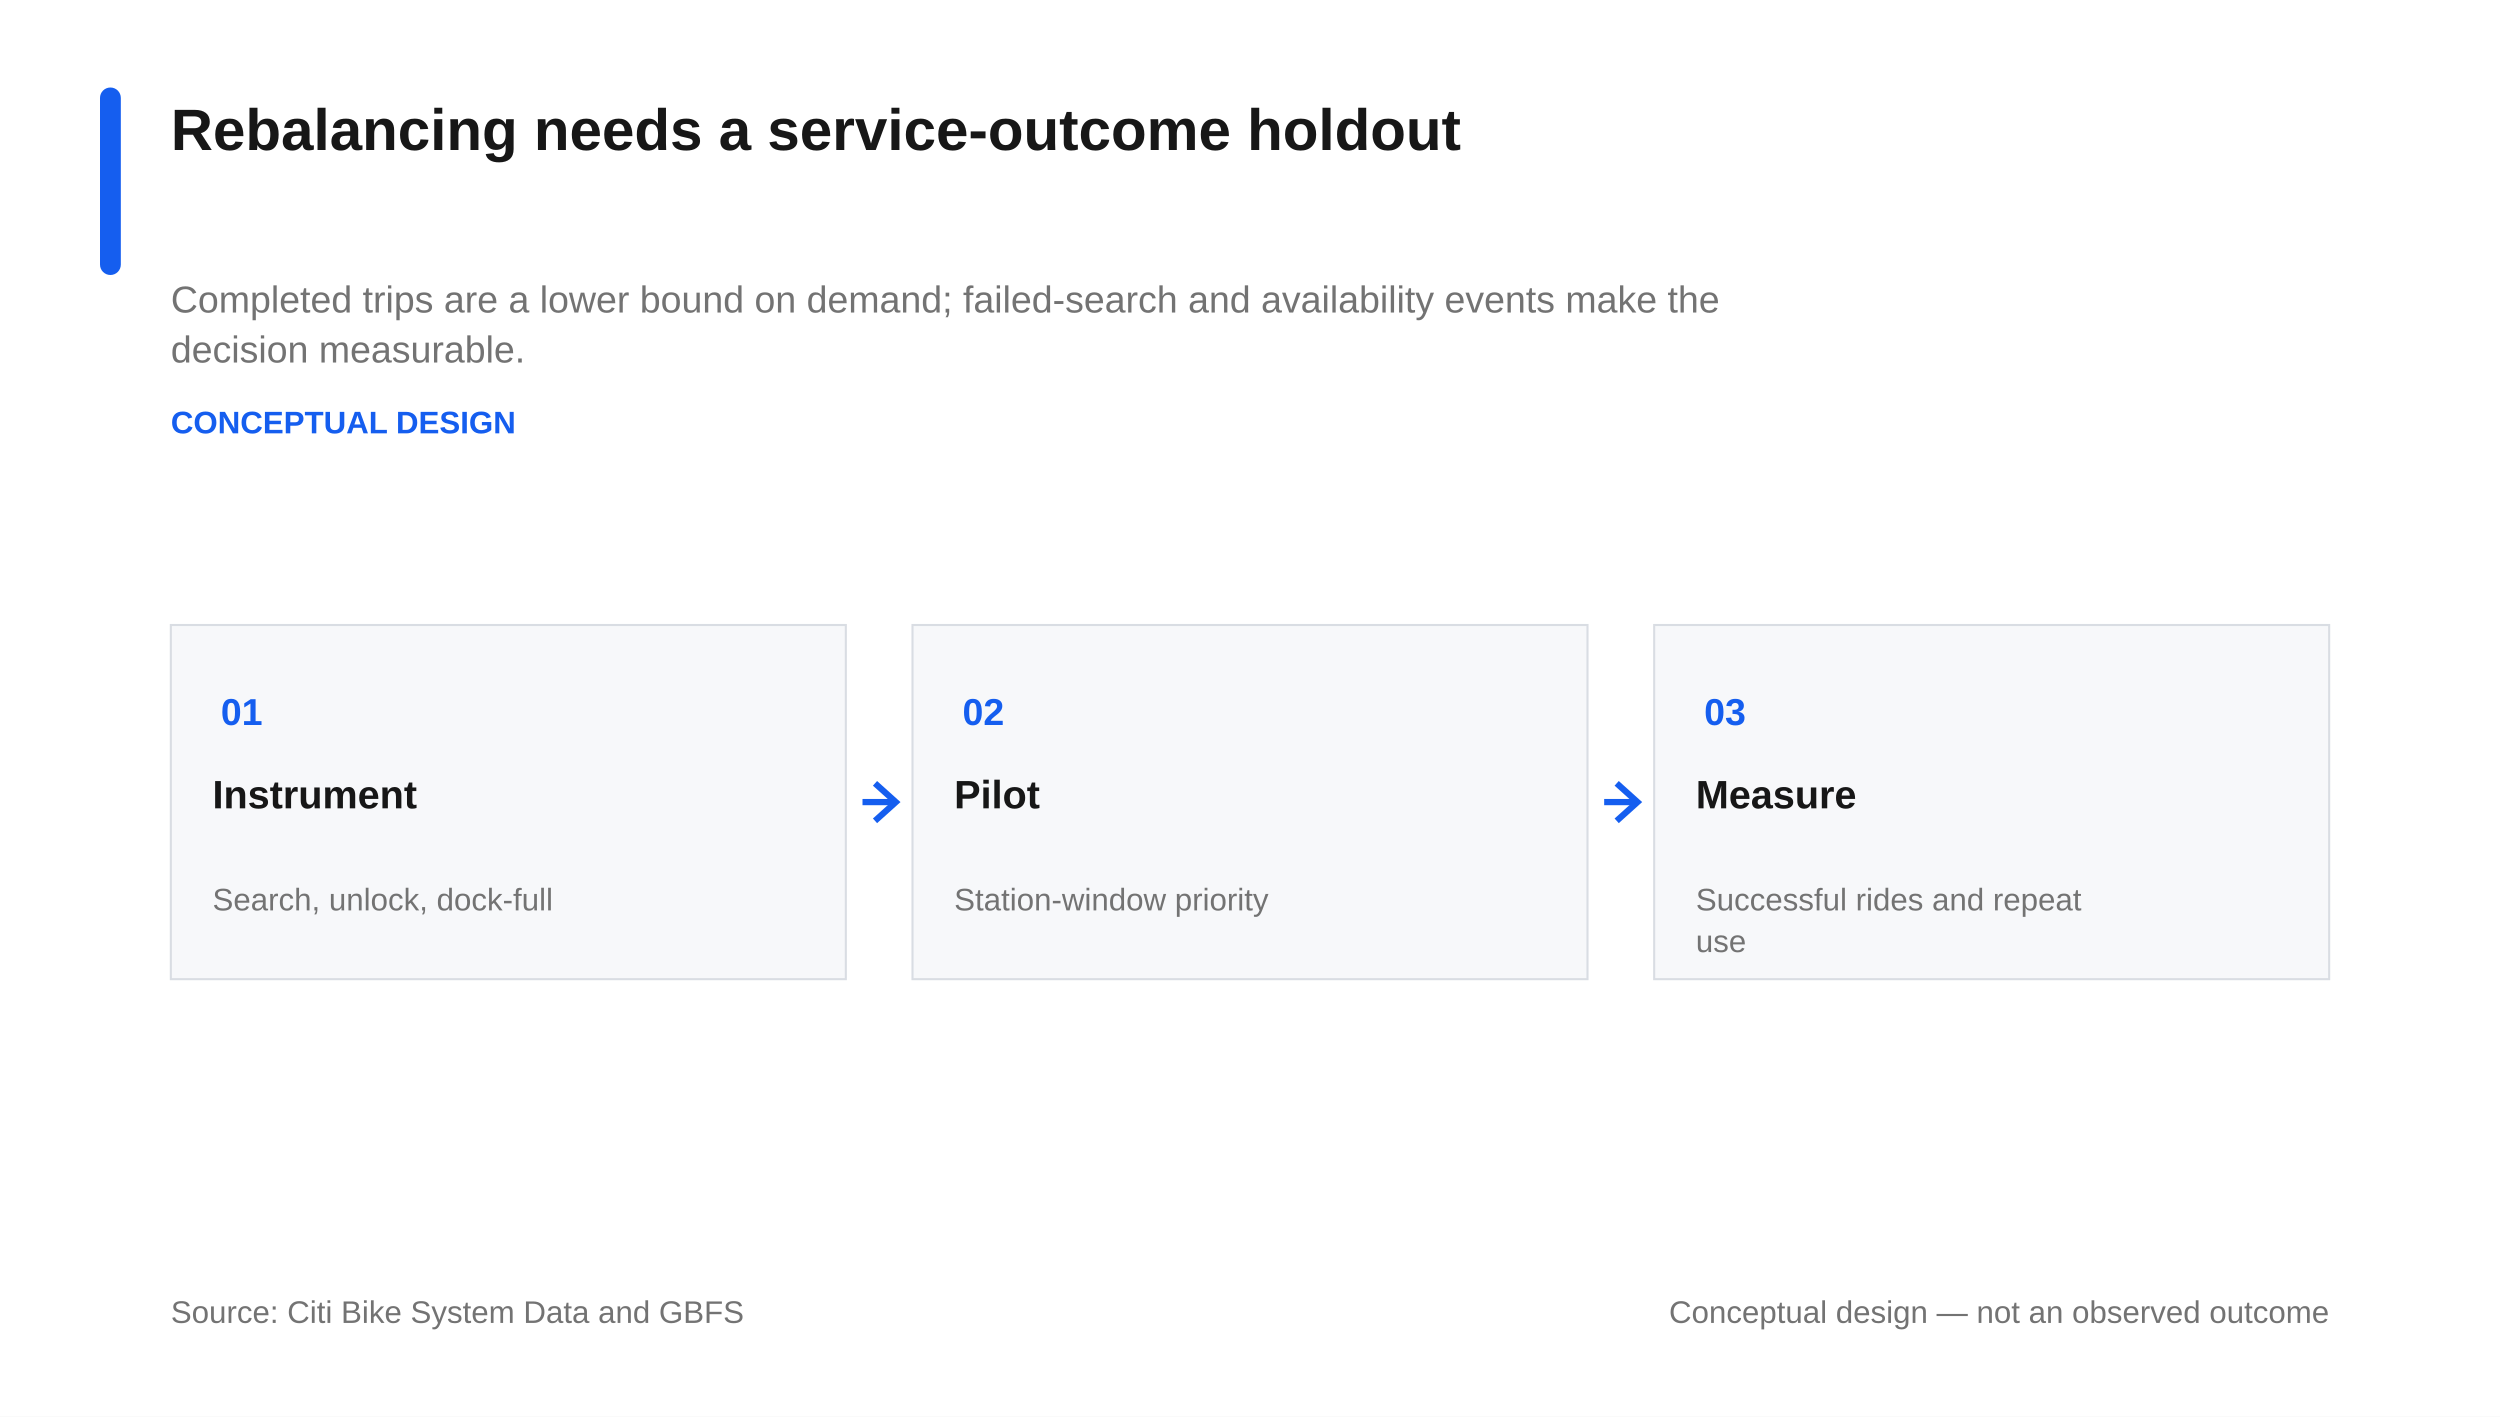
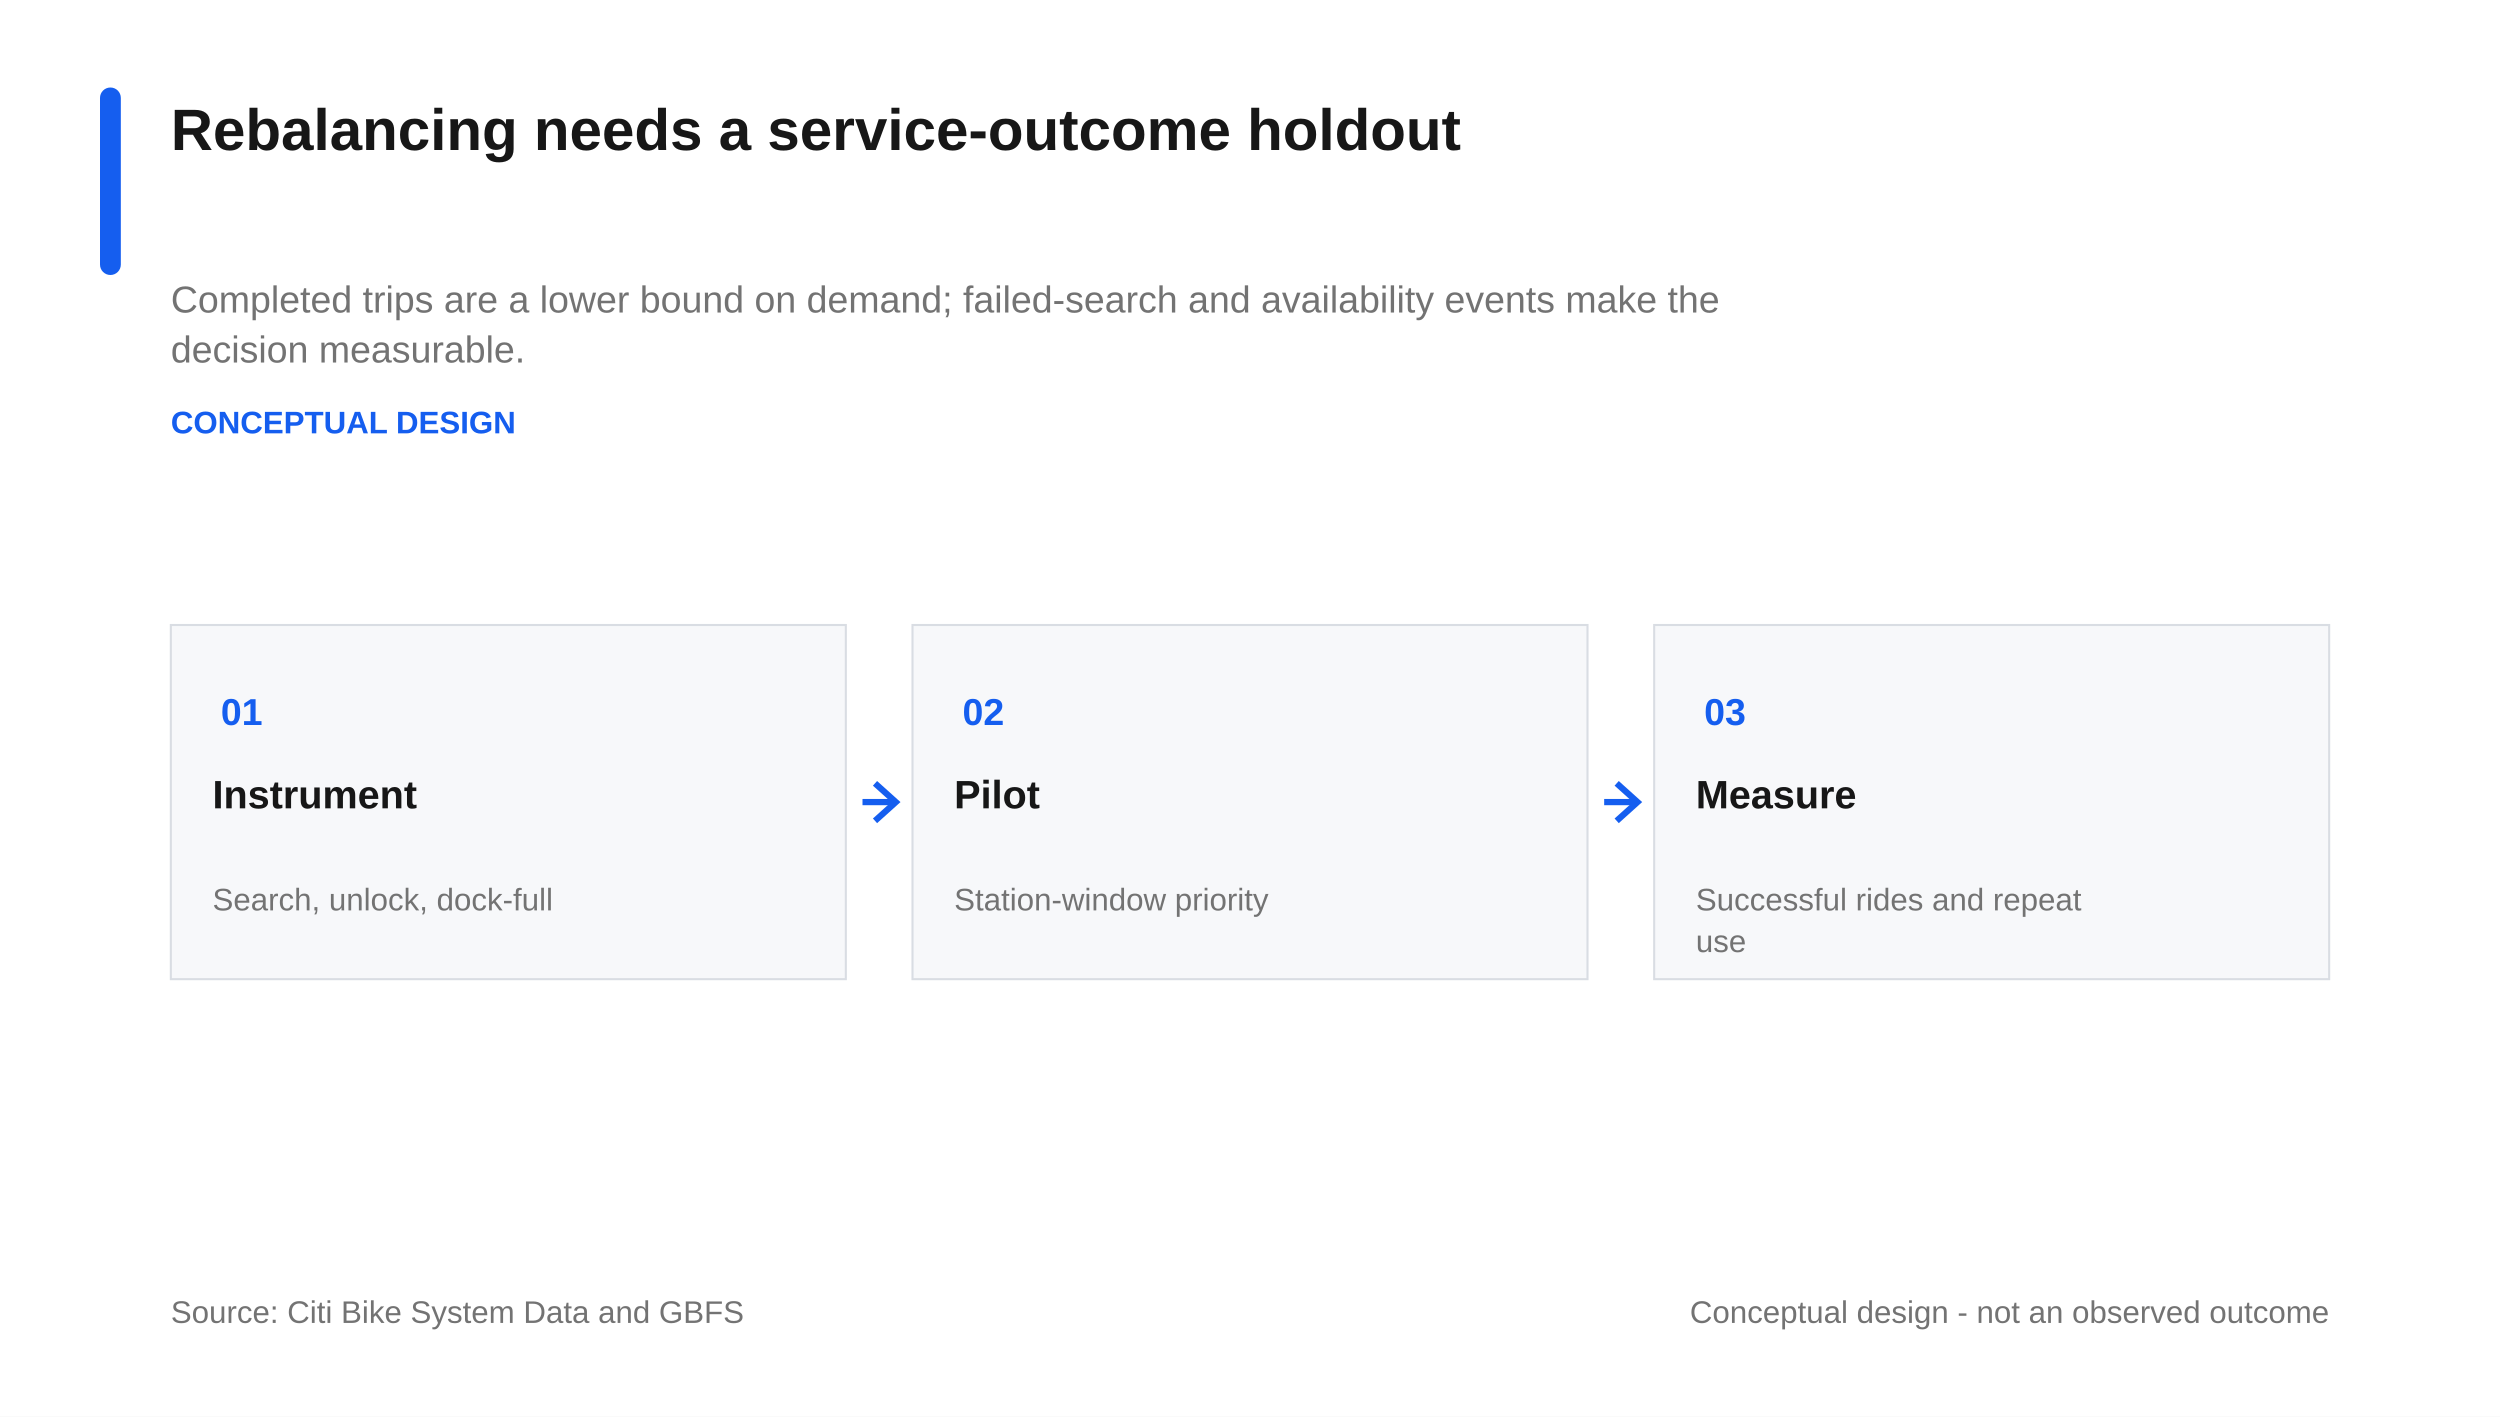
<svg xmlns="http://www.w3.org/2000/svg" width="1200" height="680" viewBox="0 0 1200 680" role="img" aria-labelledby="title desc">
  <rect width="1200" height="680" fill="#ffffff" />
  <rect x="48" y="42" width="10" height="90" rx="5" fill="#155eef" />
  <text x="82" y="72" fill="#171717" font-family="Arial, sans-serif" font-size="28px" font-weight="700" text-anchor="start">Rebalancing needs a service-outcome holdout</text>
  <text x="82" y="150" fill="#737373" font-family="Arial, sans-serif" font-size="18px" font-weight="400" text-anchor="start">Completed trips are a lower bound on demand; failed-search and availability events make the</text>
  <text x="82" y="174" fill="#737373" font-family="Arial, sans-serif" font-size="18px" font-weight="400" text-anchor="start">decision measurable.</text>
  <text x="82" y="208" fill="#155eef" font-family="Arial, sans-serif" font-size="15px" font-weight="700" text-anchor="start">CONCEPTUAL DESIGN</text>
  <rect x="82.0" y="300" width="324.0" height="170" fill="#f7f8fa" stroke="#d9dde3" />
  <text x="106.0" y="348" fill="#155eef" font-family="Arial, sans-serif" font-size="18px" font-weight="700" text-anchor="start">01</text>
  <text x="102.0" y="388" fill="#171717" font-family="Arial, sans-serif" font-size="19px" font-weight="700" text-anchor="start">Instrument</text>
  <text x="102.0" y="437" fill="#737373" font-family="Arial, sans-serif" font-size="15px" font-weight="400" text-anchor="start">Search, unlock, dock-full</text>
  <line x1="414.0" y1="385" x2="430.0" y2="385" stroke="#155eef" stroke-width="3" />
  <path d="M 420.0 376 L 430.0 385 L 420.0 394" fill="none" stroke="#155eef" stroke-width="3" />
  <rect x="438.0" y="300" width="324.0" height="170" fill="#f7f8fa" stroke="#d9dde3" />
  <text x="462.0" y="348" fill="#155eef" font-family="Arial, sans-serif" font-size="18px" font-weight="700" text-anchor="start">02</text>
  <text x="458.0" y="388" fill="#171717" font-family="Arial, sans-serif" font-size="19px" font-weight="700" text-anchor="start">Pilot</text>
  <text x="458.0" y="437" fill="#737373" font-family="Arial, sans-serif" font-size="15px" font-weight="400" text-anchor="start">Station-window priority</text>
  <line x1="770.0" y1="385" x2="786.0" y2="385" stroke="#155eef" stroke-width="3" />
  <path d="M 776.0 376 L 786.0 385 L 776.0 394" fill="none" stroke="#155eef" stroke-width="3" />
  <rect x="794.0" y="300" width="324.0" height="170" fill="#f7f8fa" stroke="#d9dde3" />
  <text x="818.0" y="348" fill="#155eef" font-family="Arial, sans-serif" font-size="18px" font-weight="700" text-anchor="start">03</text>
  <text x="814.0" y="388" fill="#171717" font-family="Arial, sans-serif" font-size="19px" font-weight="700" text-anchor="start">Measure</text>
  <text x="814.0" y="437" fill="#737373" font-family="Arial, sans-serif" font-size="15px" font-weight="400" text-anchor="start">Successful rides and repeat</text>
  <text x="814.0" y="457" fill="#737373" font-family="Arial, sans-serif" font-size="15px" font-weight="400" text-anchor="start">use</text>
  <text x="82" y="635" fill="#737373" font-family="Arial, sans-serif" font-size="15px" font-weight="400" text-anchor="start">Source: Citi Bike System Data and GBFS</text>
-   <text x="1118" y="635" fill="#737373" font-family="Arial, sans-serif" font-size="15px" font-weight="400" text-anchor="end">Conceptual design — not an observed outcome</text>
+   <text x="1118" y="635" fill="#737373" font-family="Arial, sans-serif" font-size="15px" font-weight="400" text-anchor="end">Conceptual design - not an observed outcome</text>
</svg>
